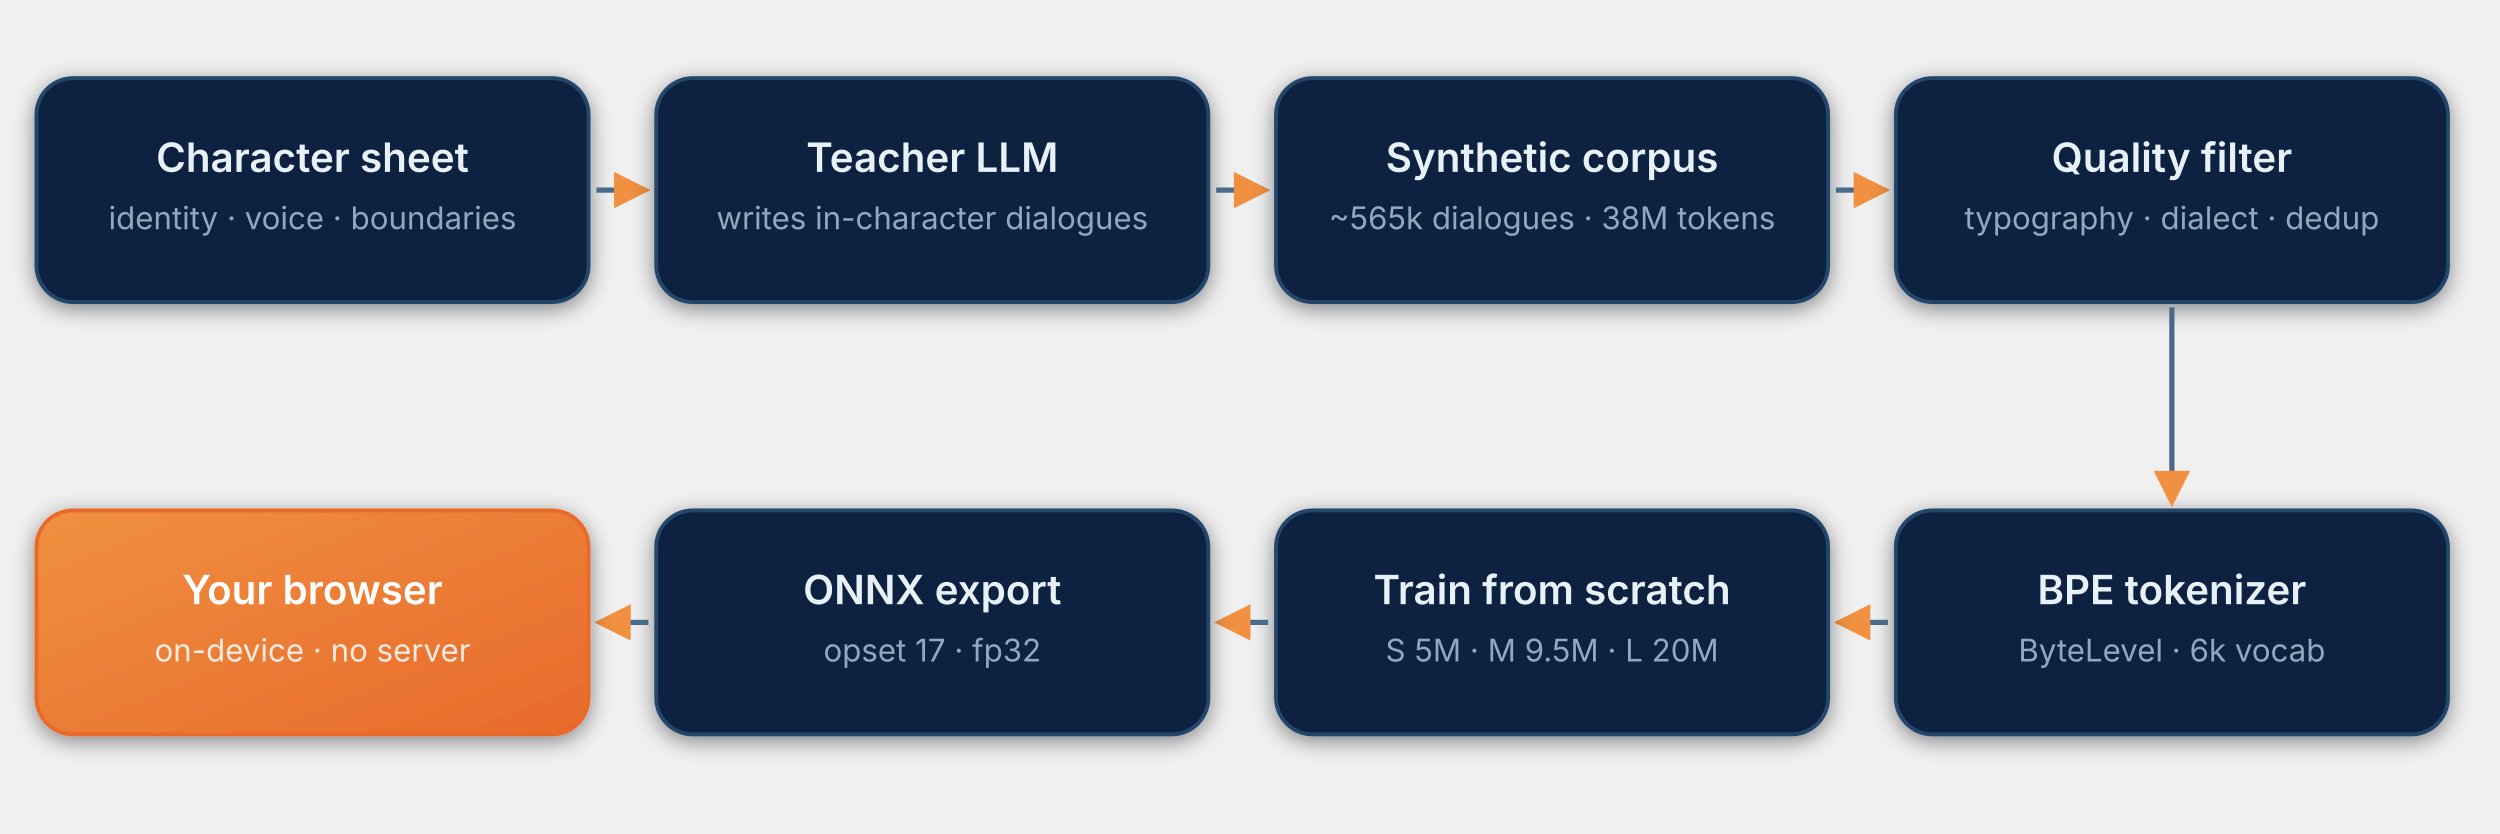
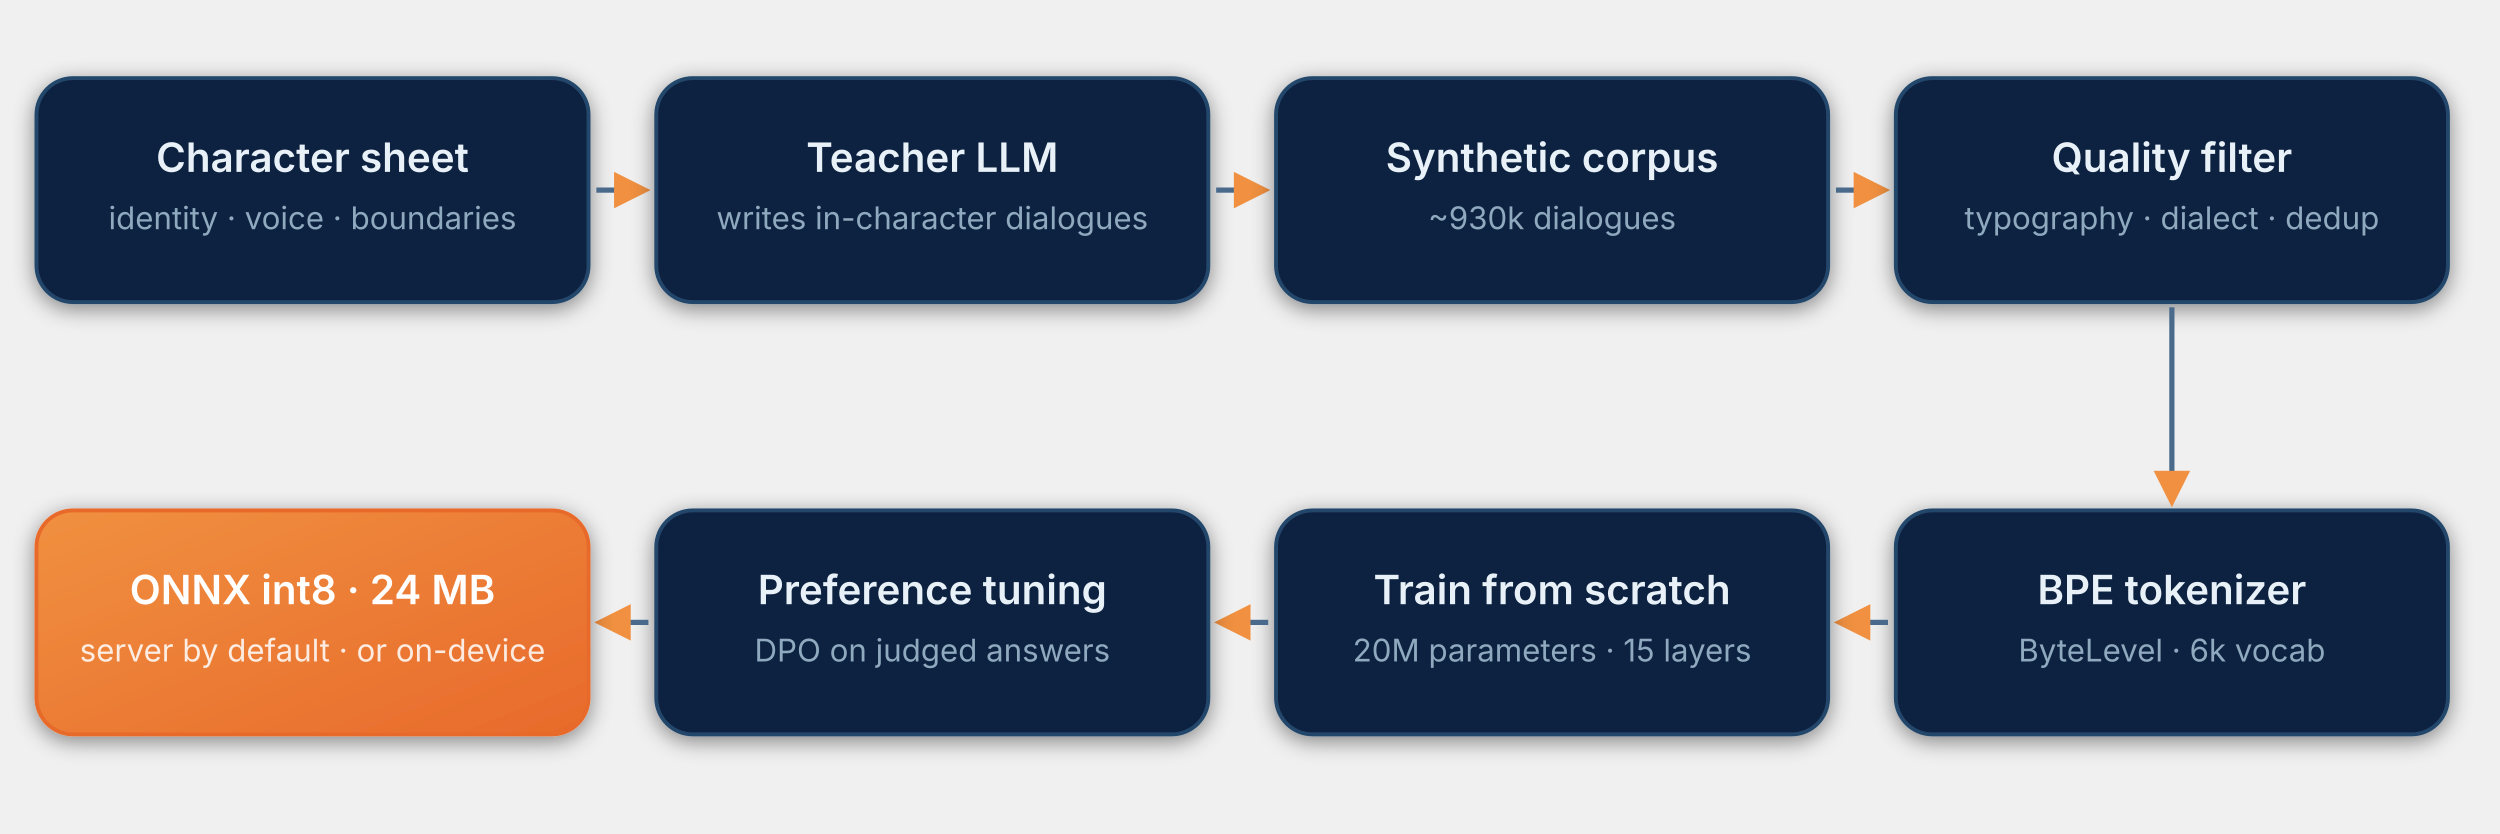
<svg xmlns="http://www.w3.org/2000/svg" viewBox="0 0 960 320" font-family="system-ui, -apple-system, 'Segoe UI', sans-serif">
  <defs>
    <filter id="soft" x="-20%" y="-20%" width="140%" height="140%">
      <feDropShadow dx="0" dy="2" stdDeviation="4" flood-color="rgba(0,0,0,0.45)" />
    </filter>
    <linearGradient id="acc" x1="0" y1="0" x2="1" y2="1">
      <stop offset="0" stop-color="#f09040" />
      <stop offset="1" stop-color="#e86a2b" />
    </linearGradient>
    <marker id="arr" viewBox="0 0 10 10" refX="8" refY="5" markerWidth="7" markerHeight="7" orient="auto-start-reverse">
      <path d="M0,0 L10,5 L0,10 z" fill="#f09040" />
    </marker>
  </defs>
  <g filter="url(#soft)">
    <rect x="14" y="30" width="212" height="86" rx="14" fill="#0f2040" stroke="#24466b" stroke-width="1.5" />
  </g>
  <text x="120.0" y="66.0" text-anchor="middle" font-size="15.5" font-weight="600" fill="#e8f1f8">Character sheet</text>
  <text x="120.0" y="88.0" text-anchor="middle" font-size="12" fill="#8fa9bf">identity · voice · boundaries</text>
  <path d="M229,73.0 L247,73.0" stroke="#4a6a8c" stroke-width="2" fill="none" marker-end="url(#arr)" />
  <g filter="url(#soft)">
    <rect x="252" y="30" width="212" height="86" rx="14" fill="#0f2040" stroke="#24466b" stroke-width="1.5" />
  </g>
  <text x="358.0" y="66.0" text-anchor="middle" font-size="15.5" font-weight="600" fill="#e8f1f8">Teacher LLM</text>
  <text x="358.0" y="88.0" text-anchor="middle" font-size="12" fill="#8fa9bf">writes in-character dialogues</text>
  <path d="M467,73.0 L485,73.0" stroke="#4a6a8c" stroke-width="2" fill="none" marker-end="url(#arr)" />
  <g filter="url(#soft)">
    <rect x="490" y="30" width="212" height="86" rx="14" fill="#0f2040" stroke="#24466b" stroke-width="1.5" />
  </g>
  <text x="596.0" y="66.0" text-anchor="middle" font-size="15.5" font-weight="600" fill="#e8f1f8">Synthetic corpus</text>
-   <text x="596.0" y="88.0" text-anchor="middle" font-size="12" fill="#8fa9bf">~565k dialogues · 38M tokens</text>
+   <text x="596.0" y="88.0" text-anchor="middle" font-size="12" fill="#8fa9bf">~930k dialogues</text>
  <path d="M705,73.0 L723,73.0" stroke="#4a6a8c" stroke-width="2" fill="none" marker-end="url(#arr)" />
  <g filter="url(#soft)">
    <rect x="728" y="30" width="212" height="86" rx="14" fill="#0f2040" stroke="#24466b" stroke-width="1.5" />
  </g>
  <text x="834.0" y="66.0" text-anchor="middle" font-size="15.5" font-weight="600" fill="#e8f1f8">Quality filter</text>
  <text x="834.0" y="88.0" text-anchor="middle" font-size="12" fill="#8fa9bf">typography · dialect · dedup</text>
  <g filter="url(#soft)">
    <rect x="728" y="196" width="212" height="86" rx="14" fill="#0f2040" stroke="#24466b" stroke-width="1.5" />
  </g>
  <text x="834.0" y="232.0" text-anchor="middle" font-size="15.5" font-weight="600" fill="#e8f1f8">BPE tokenizer</text>
  <text x="834.0" y="254.0" text-anchor="middle" font-size="12" fill="#8fa9bf">ByteLevel · 6k vocab</text>
  <path d="M725,239.0 L707,239.0" stroke="#4a6a8c" stroke-width="2" fill="none" marker-end="url(#arr)" />
  <g filter="url(#soft)">
    <rect x="490" y="196" width="212" height="86" rx="14" fill="#0f2040" stroke="#24466b" stroke-width="1.5" />
  </g>
  <text x="596.0" y="232.0" text-anchor="middle" font-size="15.5" font-weight="600" fill="#e8f1f8">Train from scratch</text>
-   <text x="596.0" y="254.0" text-anchor="middle" font-size="12" fill="#8fa9bf">S 5M · M 9.5M · L 20M</text>
+   <text x="596.0" y="254.0" text-anchor="middle" font-size="12" fill="#8fa9bf">20M parameters · 15 layers</text>
  <path d="M487,239.0 L469,239.0" stroke="#4a6a8c" stroke-width="2" fill="none" marker-end="url(#arr)" />
  <g filter="url(#soft)">
    <rect x="252" y="196" width="212" height="86" rx="14" fill="#0f2040" stroke="#24466b" stroke-width="1.5" />
  </g>
-   <text x="358.0" y="232.0" text-anchor="middle" font-size="15.5" font-weight="600" fill="#e8f1f8">ONNX export</text>
-   <text x="358.0" y="254.0" text-anchor="middle" font-size="12" fill="#8fa9bf">opset 17 · fp32</text>
+   <text x="358.0" y="232.0" text-anchor="middle" font-size="15.5" font-weight="600" fill="#e8f1f8">Preference tuning</text>
+   <text x="358.0" y="254.0" text-anchor="middle" font-size="12" fill="#8fa9bf">DPO on judged answers</text>
  <path d="M249,239.0 L231,239.0" stroke="#4a6a8c" stroke-width="2" fill="none" marker-end="url(#arr)" />
  <g filter="url(#soft)">
    <rect x="14" y="196" width="212" height="86" rx="14" fill="url(#acc)" stroke="#e86a2b" stroke-width="1.5" />
  </g>
-   <text x="120.0" y="232.0" text-anchor="middle" font-size="15.5" font-weight="600" fill="#ffffff">Your browser</text>
-   <text x="120.0" y="254.0" text-anchor="middle" font-size="12" fill="rgba(255,255,255,0.85)">on-device · no server</text>
+   <text x="120.0" y="232.0" text-anchor="middle" font-size="15.5" font-weight="600" fill="#ffffff">ONNX int8 · 24 MB</text>
+   <text x="120.0" y="254.0" text-anchor="middle" font-size="12" fill="rgba(255,255,255,0.85)">server by default · or on-device</text>
  <path d="M834.0,118 C834.0,157.0 834.0,157.0 834.0,192" stroke="#4a6a8c" stroke-width="2" fill="none" marker-end="url(#arr)" />
</svg>
